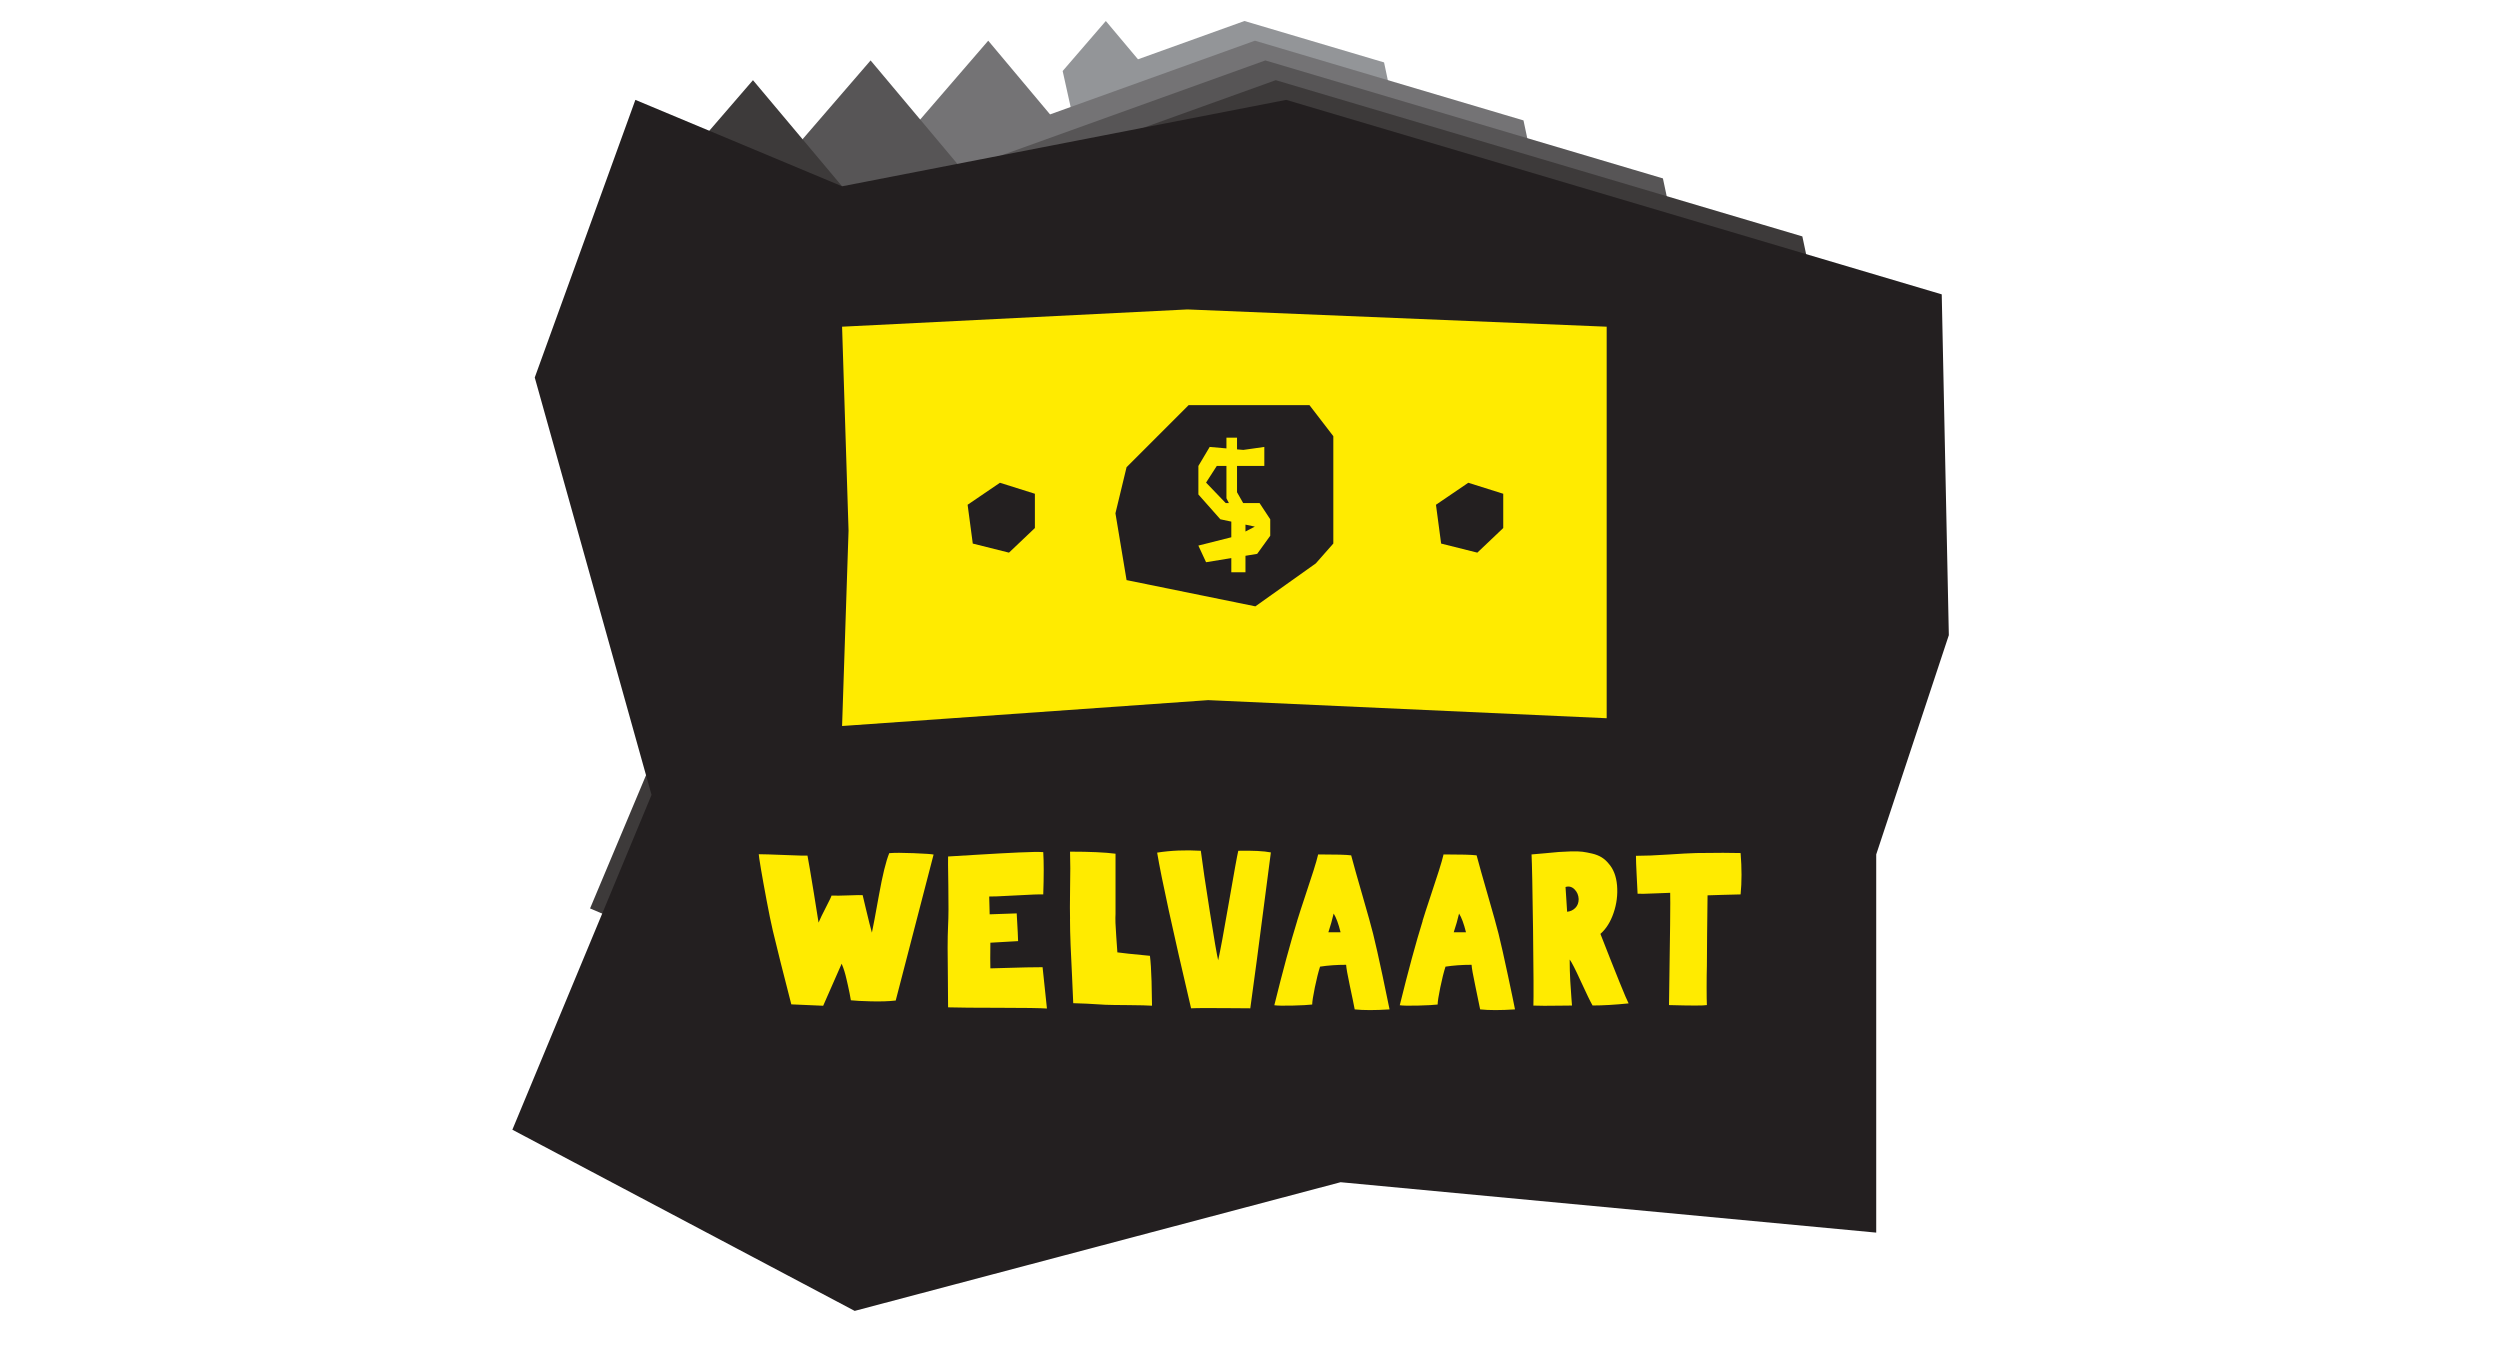
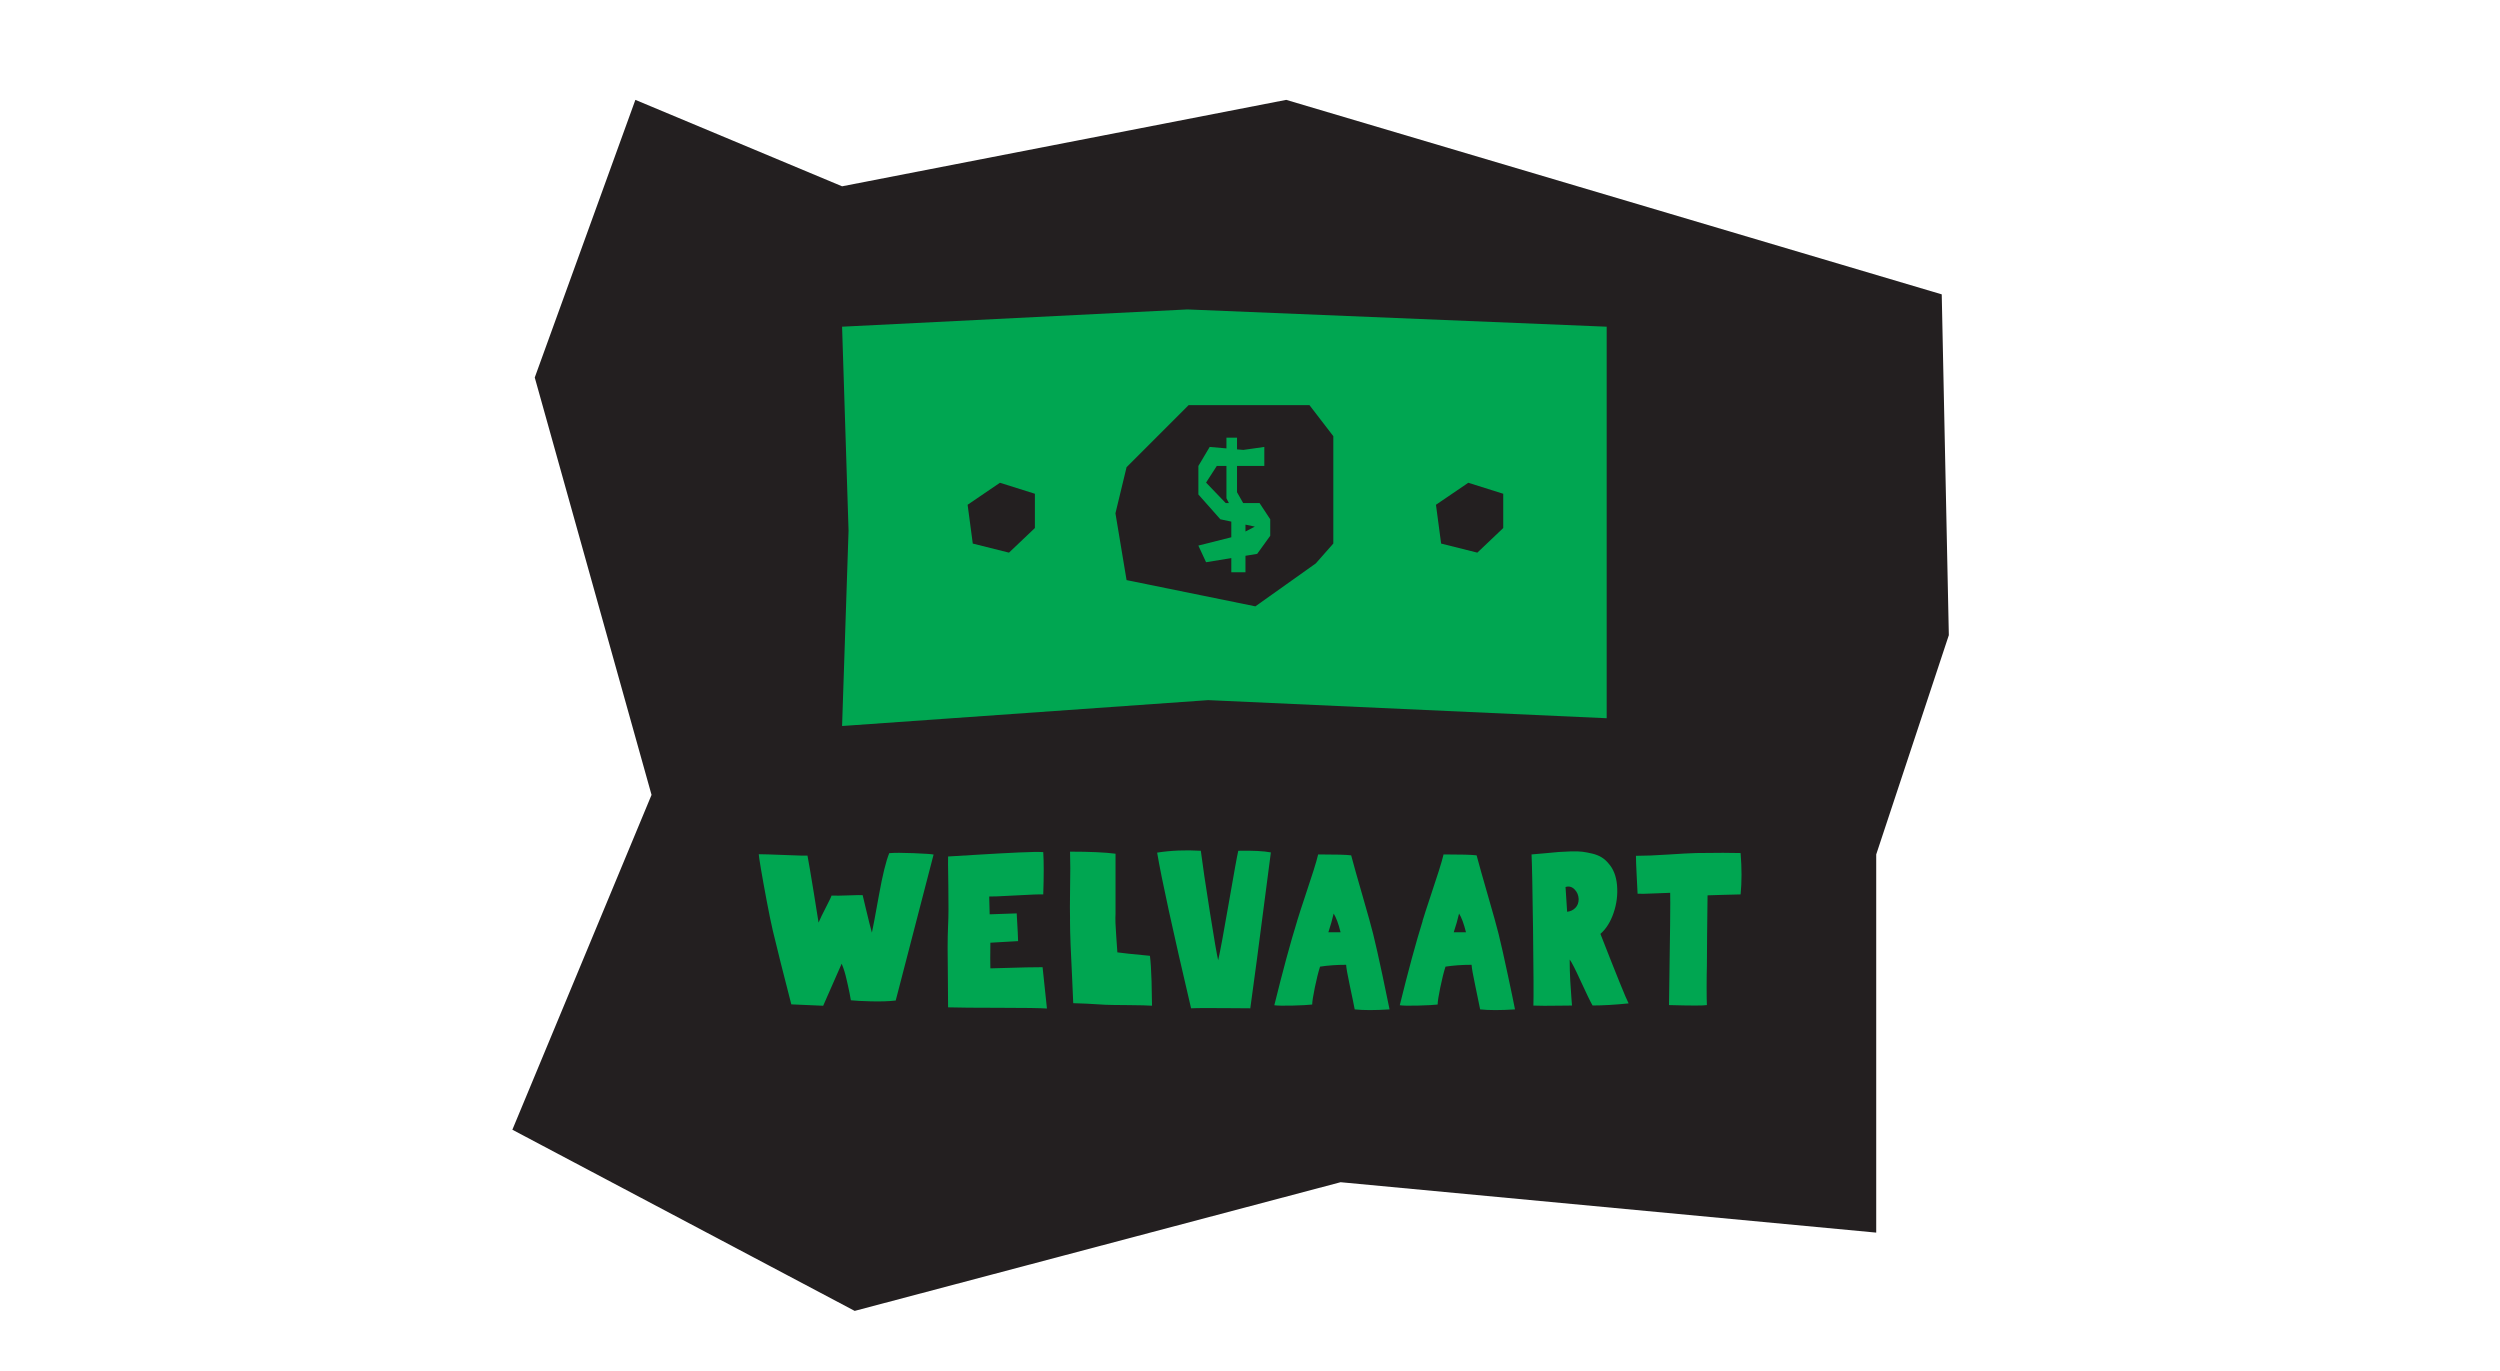
<svg xmlns="http://www.w3.org/2000/svg" id="Layer_1" version="1.1" viewBox="0 0 595.28 326.23">
  <defs>
    <style>
      .st0 {
-         fill: #ffeb00;
+         fill: #00a651;
      }

      .st1 {
-         fill: #747375;
+         fill: #231f20;
      }

      .st2 {
-         fill: #575556;
-       }
- 
-       .st3 {
-         fill: #3d3a3a;
-       }
- 
-       .st4 {
-         fill: #231f20;
-       }
- 
-       .st5 {
        isolation: isolate;
-       }
- 
-       .st6 {
-         fill: #939598;
      }
    </style>
  </defs>
-   <g>
-     <polygon class="st6" points="270.97 14.12 296.32 5 329.56 14.86 334.22 36.82 328.84 56.92 330.87 66.41 299.06 57.66 274.43 66.41 253.03 57.29 258.89 43.33 253.03 16.91 263.31 5 270.97 14.12" />
-     <polygon class="st1" points="250.03 27.24 298.81 9.69 362.76 28.67 371.73 70.91 361.38 109.59 365.29 127.85 304.1 111.02 256.7 127.85 215.52 110.3 226.8 83.45 215.52 32.61 235.31 9.69 250.03 27.24" />
-     <polygon class="st2" points="229.09 40.36 301.29 14.39 395.96 42.48 409.24 105.01 393.91 162.24 399.71 189.27 309.12 164.37 238.97 189.27 178.02 163.31 194.7 123.56 178.02 48.3 207.3 14.39 229.09 40.36" />
-     <polygon class="st3" points="208.16 53.47 303.77 19.09 429.16 56.29 446.75 139.11 426.45 214.91 434.12 250.71 314.15 217.72 221.24 250.71 140.5 216.31 162.61 163.68 140.5 64.01 179.29 19.09 208.16 53.47" />
-     <polygon class="st4" points="200.51 44.36 306.26 23.78 462.35 70.09 464.04 151.24 446.75 203.45 446.75 293.5 319.21 281.5 203.51 312.14 122 269 155.14 189.27 127.33 89.89 151.29 23.78 200.51 44.36" />
-   </g>
-   <g class="st5">
-     <g class="st5">
-       <g class="st5">
+   <polygon class="st1" points="200.51 44.36 306.26 23.78 462.35 70.09 464.04 151.24 446.75 203.45 446.75 293.5 319.21 281.5 203.51 312.14 122 269 155.14 189.27 127.33 89.89 151.29 23.78 200.51 44.36" />
+   <g class="st2">
+     <g class="st2">
+       <g class="st2">
        <path class="st0" d="M202.6,238.16c-.04-.29-.14-.84-.3-1.65s-.29-1.4-.38-1.79c-.09-.38-.21-.91-.36-1.57s-.31-1.28-.49-1.87c-.18-.59-.4-1.19-.66-1.81l-4.4,10.01-7.59-.33c-1.94-7.52-3.41-13.37-4.4-17.54-.44-1.91-.94-4.31-1.48-7.21s-1-5.39-1.35-7.48-.52-3.26-.52-3.52c.95,0,3.03.06,6.24.19s5,.18,5.36.14c.26,1.32.76,4.28,1.51,8.88s1.13,6.96,1.13,7.07c.37-.88.96-2.12,1.79-3.71.82-1.59,1.26-2.5,1.29-2.72.95.04,2.34.02,4.15-.05s2.91-.09,3.27-.05c.15.66.39,1.67.72,3.03s.62,2.57.88,3.63c.26,1.06.46,1.82.6,2.26.26-1.17.82-4.15,1.68-8.94.86-4.79,1.68-8.11,2.45-9.98,1.17-.11,3.12-.11,5.83,0s4.29.22,4.73.33c-4.22,16.21-7.22,27.79-9.02,34.76-1.61.18-3.58.25-5.89.19s-3.9-.14-4.78-.25v-.02h0Z" />
        <path class="st0" d="M249.29,240.14c-1.61-.11-5.35-.17-11.22-.17s-9.97-.04-12.32-.11c0-1.87-.02-4.22-.05-7.04-.04-2.82-.06-5.21-.06-7.15s.04-3.7.11-5.28c.11-1.98.13-5.13.06-9.46s-.09-6.66-.06-6.99c1.28-.07,3.71-.22,7.29-.44s6.77-.39,9.57-.52c2.81-.13,4.74-.16,5.8-.08.15,2.38.15,5.74,0,10.07-.77-.04-3,.04-6.68.25-3.69.2-5.75.29-6.19.25,0,.44.02,1.18.06,2.23.04,1.04.05,1.71.05,2.01l6.44-.22c.22,3.78.33,5.98.33,6.6l-6.6.38c-.04,2.9-.04,4.93,0,6.11,7.22-.22,11.37-.31,12.43-.28.7,6.53,1.04,9.81,1.04,9.85h0Z" />
        <path class="st0" d="M254.79,218.8c-.04-1.58-.04-3.68,0-6.3.04-2.62.06-4.54.06-5.75s-.02-2.53-.06-3.96c4.8,0,8.42.17,10.83.49v14.36c-.07,1.06-.02,2.82.17,5.28.18,2.46.27,3.74.27,3.85.95.15,3.54.42,7.75.82.18,1.36.31,3.38.39,6.08.07,2.7.11,4.63.11,5.8-.99-.07-2.88-.12-5.67-.14s-4.58-.04-5.39-.08c-3.37-.22-5.94-.35-7.7-.38-.04-1.32-.13-3.37-.27-6.16-.15-2.79-.27-5.34-.36-7.67s-.14-4.41-.14-6.24h.01Z" />
        <path class="st0" d="M283.61,240.09c-4.36-18.59-7.06-30.95-8.08-37.07,3.23-.51,6.69-.66,10.4-.44.4,3.19,1.12,8.04,2.15,14.55,1.03,6.51,1.69,10.35,1.98,11.52.48-2.09,1.33-6.69,2.56-13.8s1.97-11.2,2.23-12.27c3.48-.07,6.07.06,7.76.39-2.82,21.82-4.46,34.19-4.9,37.12-.4,0-1.75,0-4.04-.03-2.29-.02-4.37-.03-6.24-.03s-3.13.02-3.79.06h-.03Z" />
        <path class="st0" d="M308.86,219.29c.44-1.43,1.06-3.36,1.87-5.78s1.48-4.46,2.01-6.13.91-2.98,1.13-3.93c4.18,0,6.8.07,7.86.22.55,2.09,1.45,5.29,2.7,9.6,1.25,4.31,2.09,7.34,2.53,9.1.55,2.2,1.29,5.5,2.23,9.9.93,4.4,1.49,7.09,1.68,8.08-3.45.22-6.21.22-8.3,0-.22-1.17-.6-3.05-1.16-5.64-.55-2.59-.84-4.24-.88-4.98-2.27,0-4.34.15-6.21.44-.4,1.25-.82,2.9-1.24,4.95-.42,2.05-.63,3.41-.63,4.07-.88.11-2.42.19-4.62.25-2.2.05-3.67.03-4.4-.08,2.02-8.18,3.83-14.87,5.44-20.07h-.01ZM316.29,221.99h2.92c-.51-2.05-1.06-3.54-1.65-4.46-.33,1.43-.75,2.91-1.26,4.46h-.01Z" />
        <path class="st0" d="M338.72,219.29c.44-1.43,1.06-3.36,1.87-5.78s1.48-4.46,2.01-6.13.91-2.98,1.13-3.93c4.18,0,6.8.07,7.87.22.55,2.09,1.45,5.29,2.7,9.6,1.25,4.31,2.09,7.34,2.53,9.1.55,2.2,1.29,5.5,2.23,9.9s1.49,7.09,1.68,8.08c-3.45.22-6.21.22-8.3,0-.22-1.17-.61-3.05-1.16-5.64-.55-2.59-.84-4.24-.88-4.98-2.27,0-4.34.15-6.21.44-.4,1.25-.82,2.9-1.24,4.95-.42,2.05-.63,3.41-.63,4.07-.88.11-2.42.19-4.62.25s-3.67.03-4.4-.08c2.02-8.18,3.83-14.87,5.45-20.07h-.03ZM346.15,221.99h2.92c-.51-2.05-1.06-3.54-1.65-4.46-.33,1.43-.75,2.91-1.27,4.46h0Z" />
        <path class="st0" d="M365.12,239.43c.07-1.98.04-7.94-.08-17.88-.13-9.94-.25-15.97-.36-18.1.66-.04,1.73-.13,3.22-.28s2.57-.25,3.25-.3,1.62-.1,2.83-.14,2.15,0,2.83.08c.68.09,1.45.24,2.31.44s1.6.5,2.23.88c.62.38,1.17.87,1.65,1.46,1.17,1.29,1.85,3.04,2.04,5.25.18,2.22-.09,4.4-.83,6.55-.73,2.14-1.78,3.8-3.13,4.98,3.85,9.86,6.09,15.38,6.71,16.55-3.26.33-6.12.5-8.58.5-.51-.88-1.44-2.79-2.78-5.72-1.34-2.93-2.23-4.68-2.67-5.22,0,1.76.05,3.46.14,5.12.09,1.65.18,2.98.27,3.99.09,1.01.14,1.62.14,1.84-.51,0-1.47,0-2.86.03-1.39.02-2.64.03-3.74.03s-1.96-.02-2.58-.05h-.01ZM372.77,211.21c.04.48.1,1.44.19,2.89s.16,2.45.19,3c.77-.07,1.42-.38,1.95-.91s.8-1.24.8-2.12c-.04-.92-.37-1.69-.99-2.31s-1.34-.81-2.15-.55h0Z" />
        <path class="st0" d="M389.93,212.8c-.04-.77-.11-2.23-.22-4.37-.11-2.14-.17-3.69-.17-4.65,2.09,0,4.63-.1,7.62-.3s5.23-.32,6.74-.36c4.99-.07,8.51-.07,10.56,0,.29,3.63.29,6.91,0,9.85-.81,0-2.25.04-4.32.11s-3.25.11-3.55.11c-.04,2.16-.07,5.34-.11,9.52-.04,4.18-.05,6.62-.05,7.31-.04,1.32-.06,3.02-.06,5.09s.02,3.47.06,4.21c-.77.15-3.78.15-9.02,0,.26-16.39.35-25.3.28-26.73-.4,0-1.63.04-3.69.14s-3.41.12-4.07.08h0Z" />
      </g>
    </g>
  </g>
  <g>
    <path class="st0" d="M282.76,73.68l-82.25,4.11,1.54,48.56-1.54,46.52,87.18-6.16,94.88,4.31v-93.23l-99.81-4.11ZM246.41,125.74l-6.16,5.85-8.62-2.16-1.23-9.24,7.7-5.24,8.32,2.62v8.16h-.01ZM317.48,129.42l-4.17,4.73-14.39,10.23-30.67-6.25-2.65-15.91,2.65-10.98,14.77-14.77h28.78l5.68,7.39v25.56h0ZM357.93,125.74l-6.16,5.85-8.62-2.16-1.23-9.24,7.7-5.24,8.32,2.62v8.16h-.01Z" />
    <path class="st0" d="M299.92,119.78h-3.91l-1.46-2.57v-6.26h6.5v-4.53l-5,.71-1.5-.13v-2.78h-2.52v2.55l-3.99-.35-2.69,4.53v6.79l5.23,5.91,2.61.55v3.73l-7.85,1.98,1.84,3.96,6.01-.98v3.37h3.37v-3.92l2.79-.46,3.11-4.31v-3.92l-2.55-3.87h0ZM291.85,119.78l-4.67-4.87,2.55-3.96h2.3v7.69l.58,1.14h-.76,0ZM296.56,126.56v-1.64l2.23.47-2.23,1.17Z" />
  </g>
</svg>
